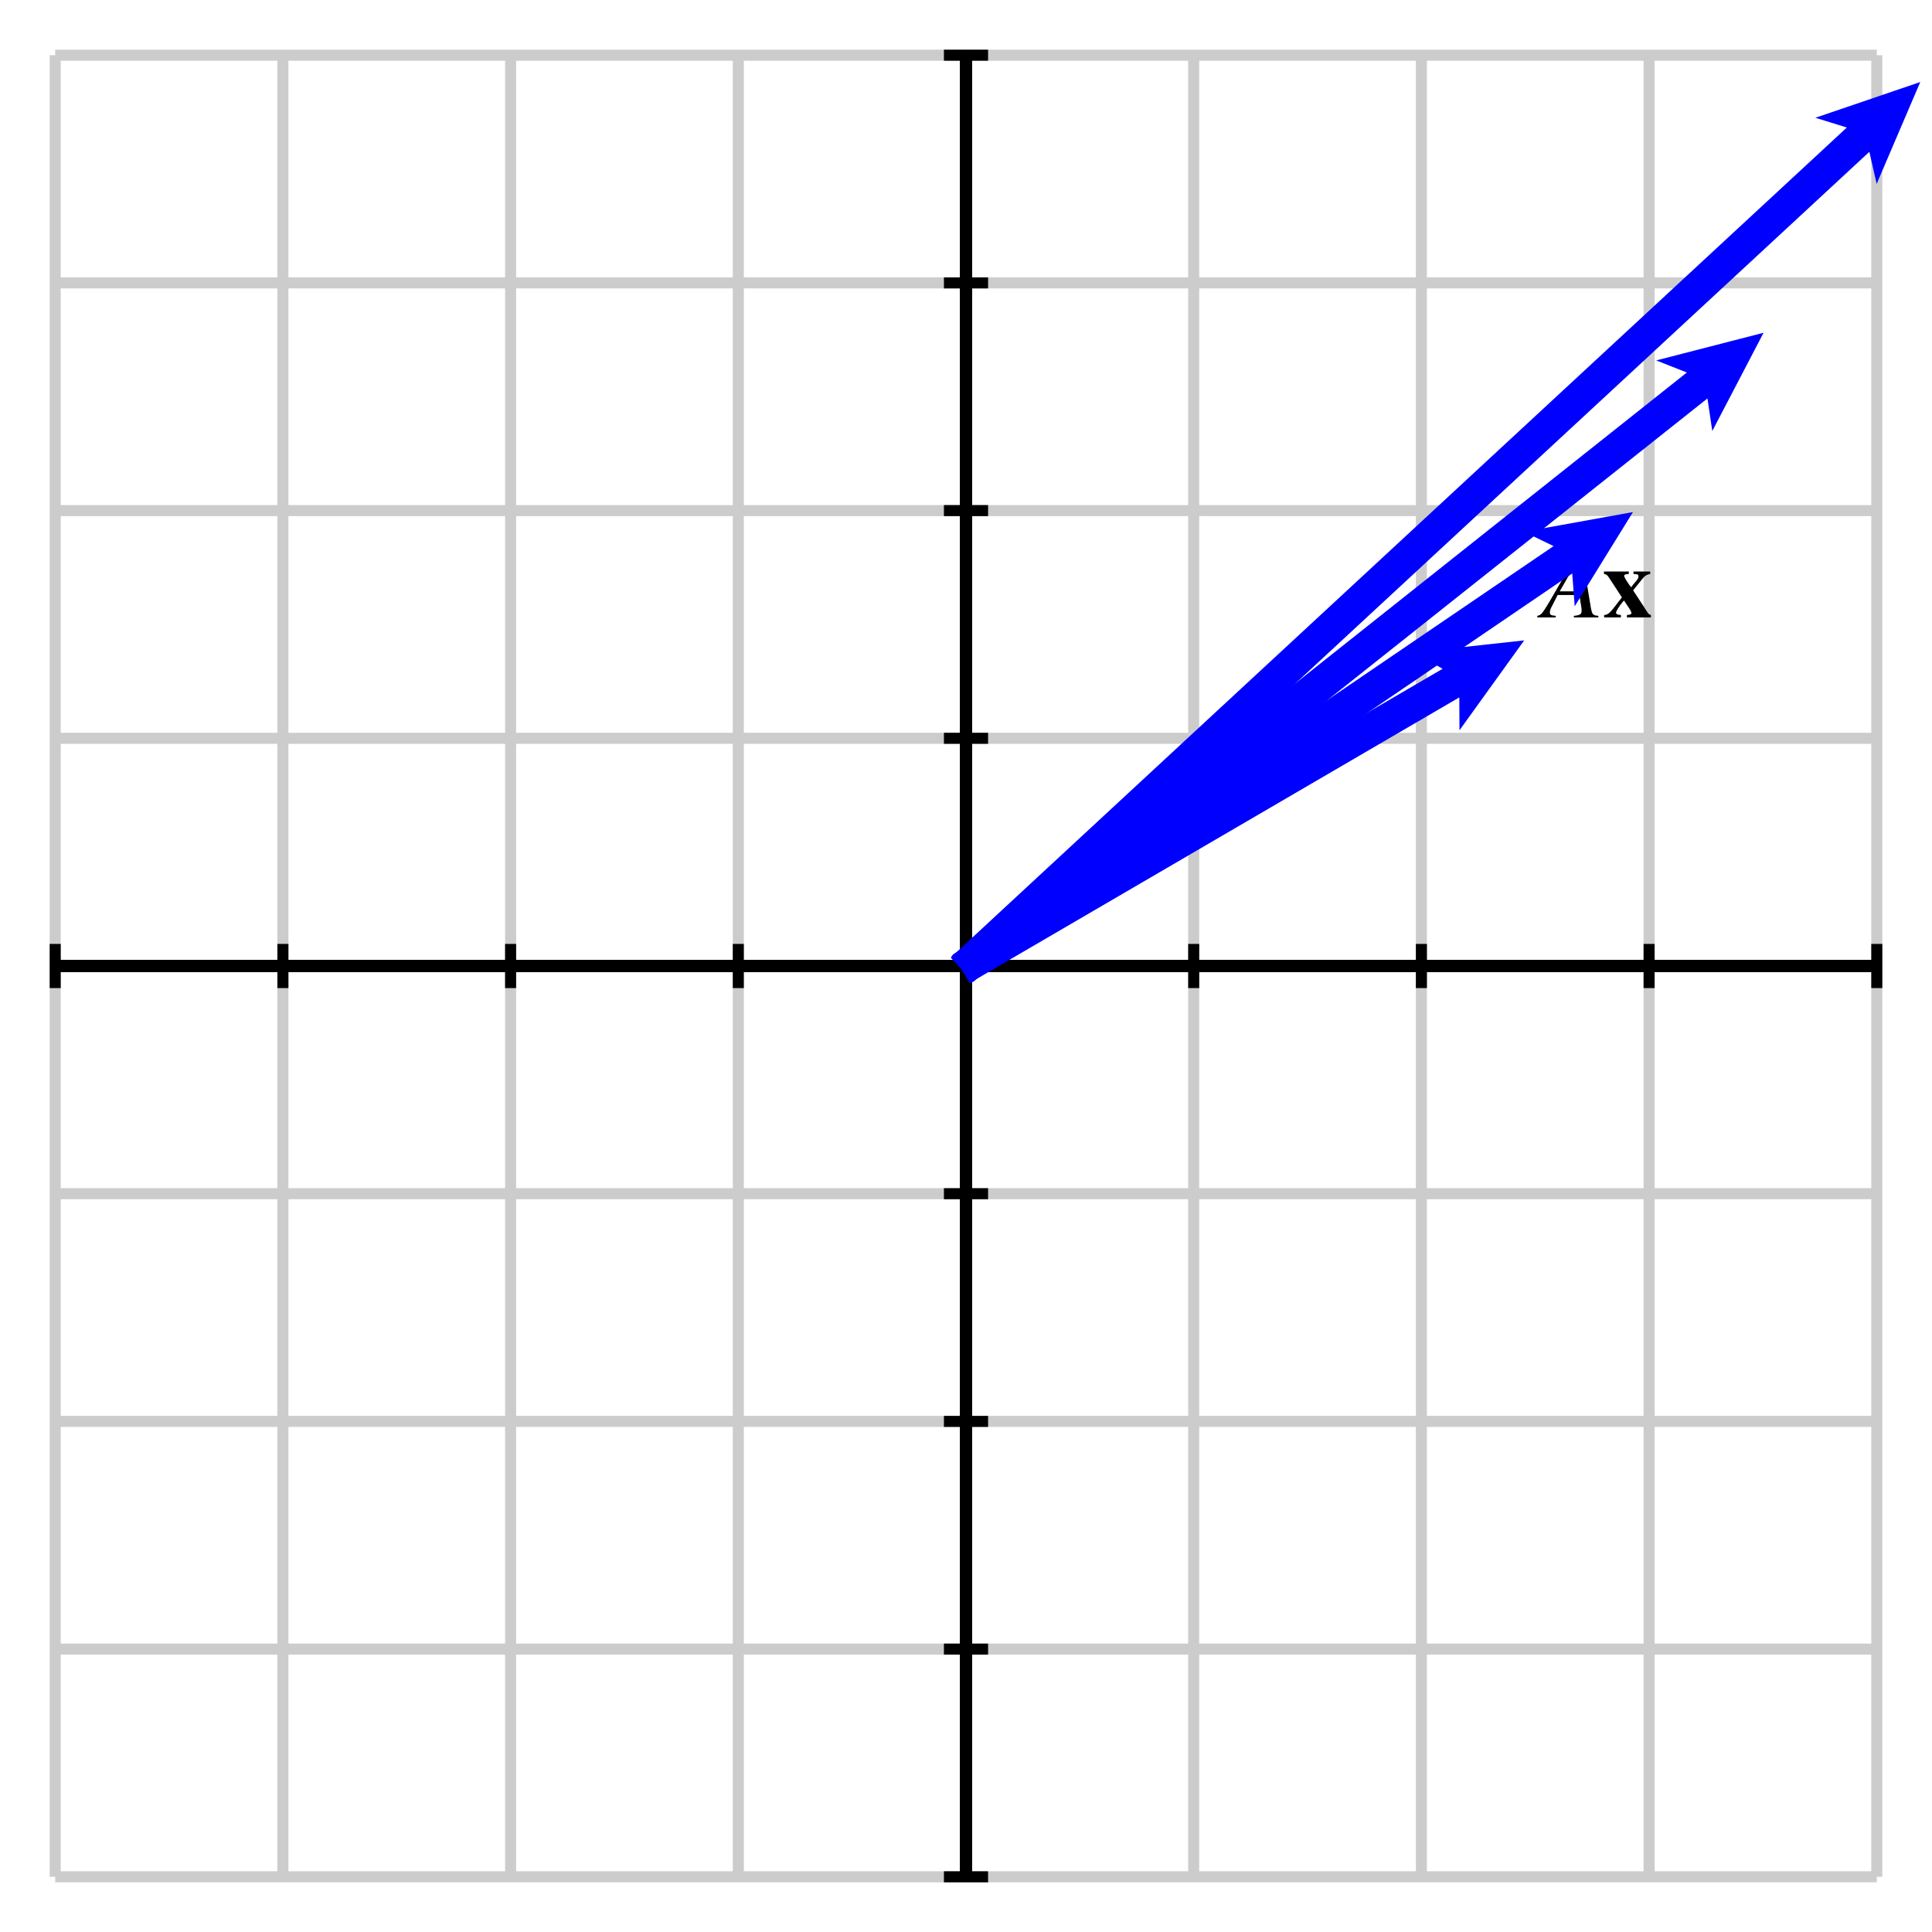
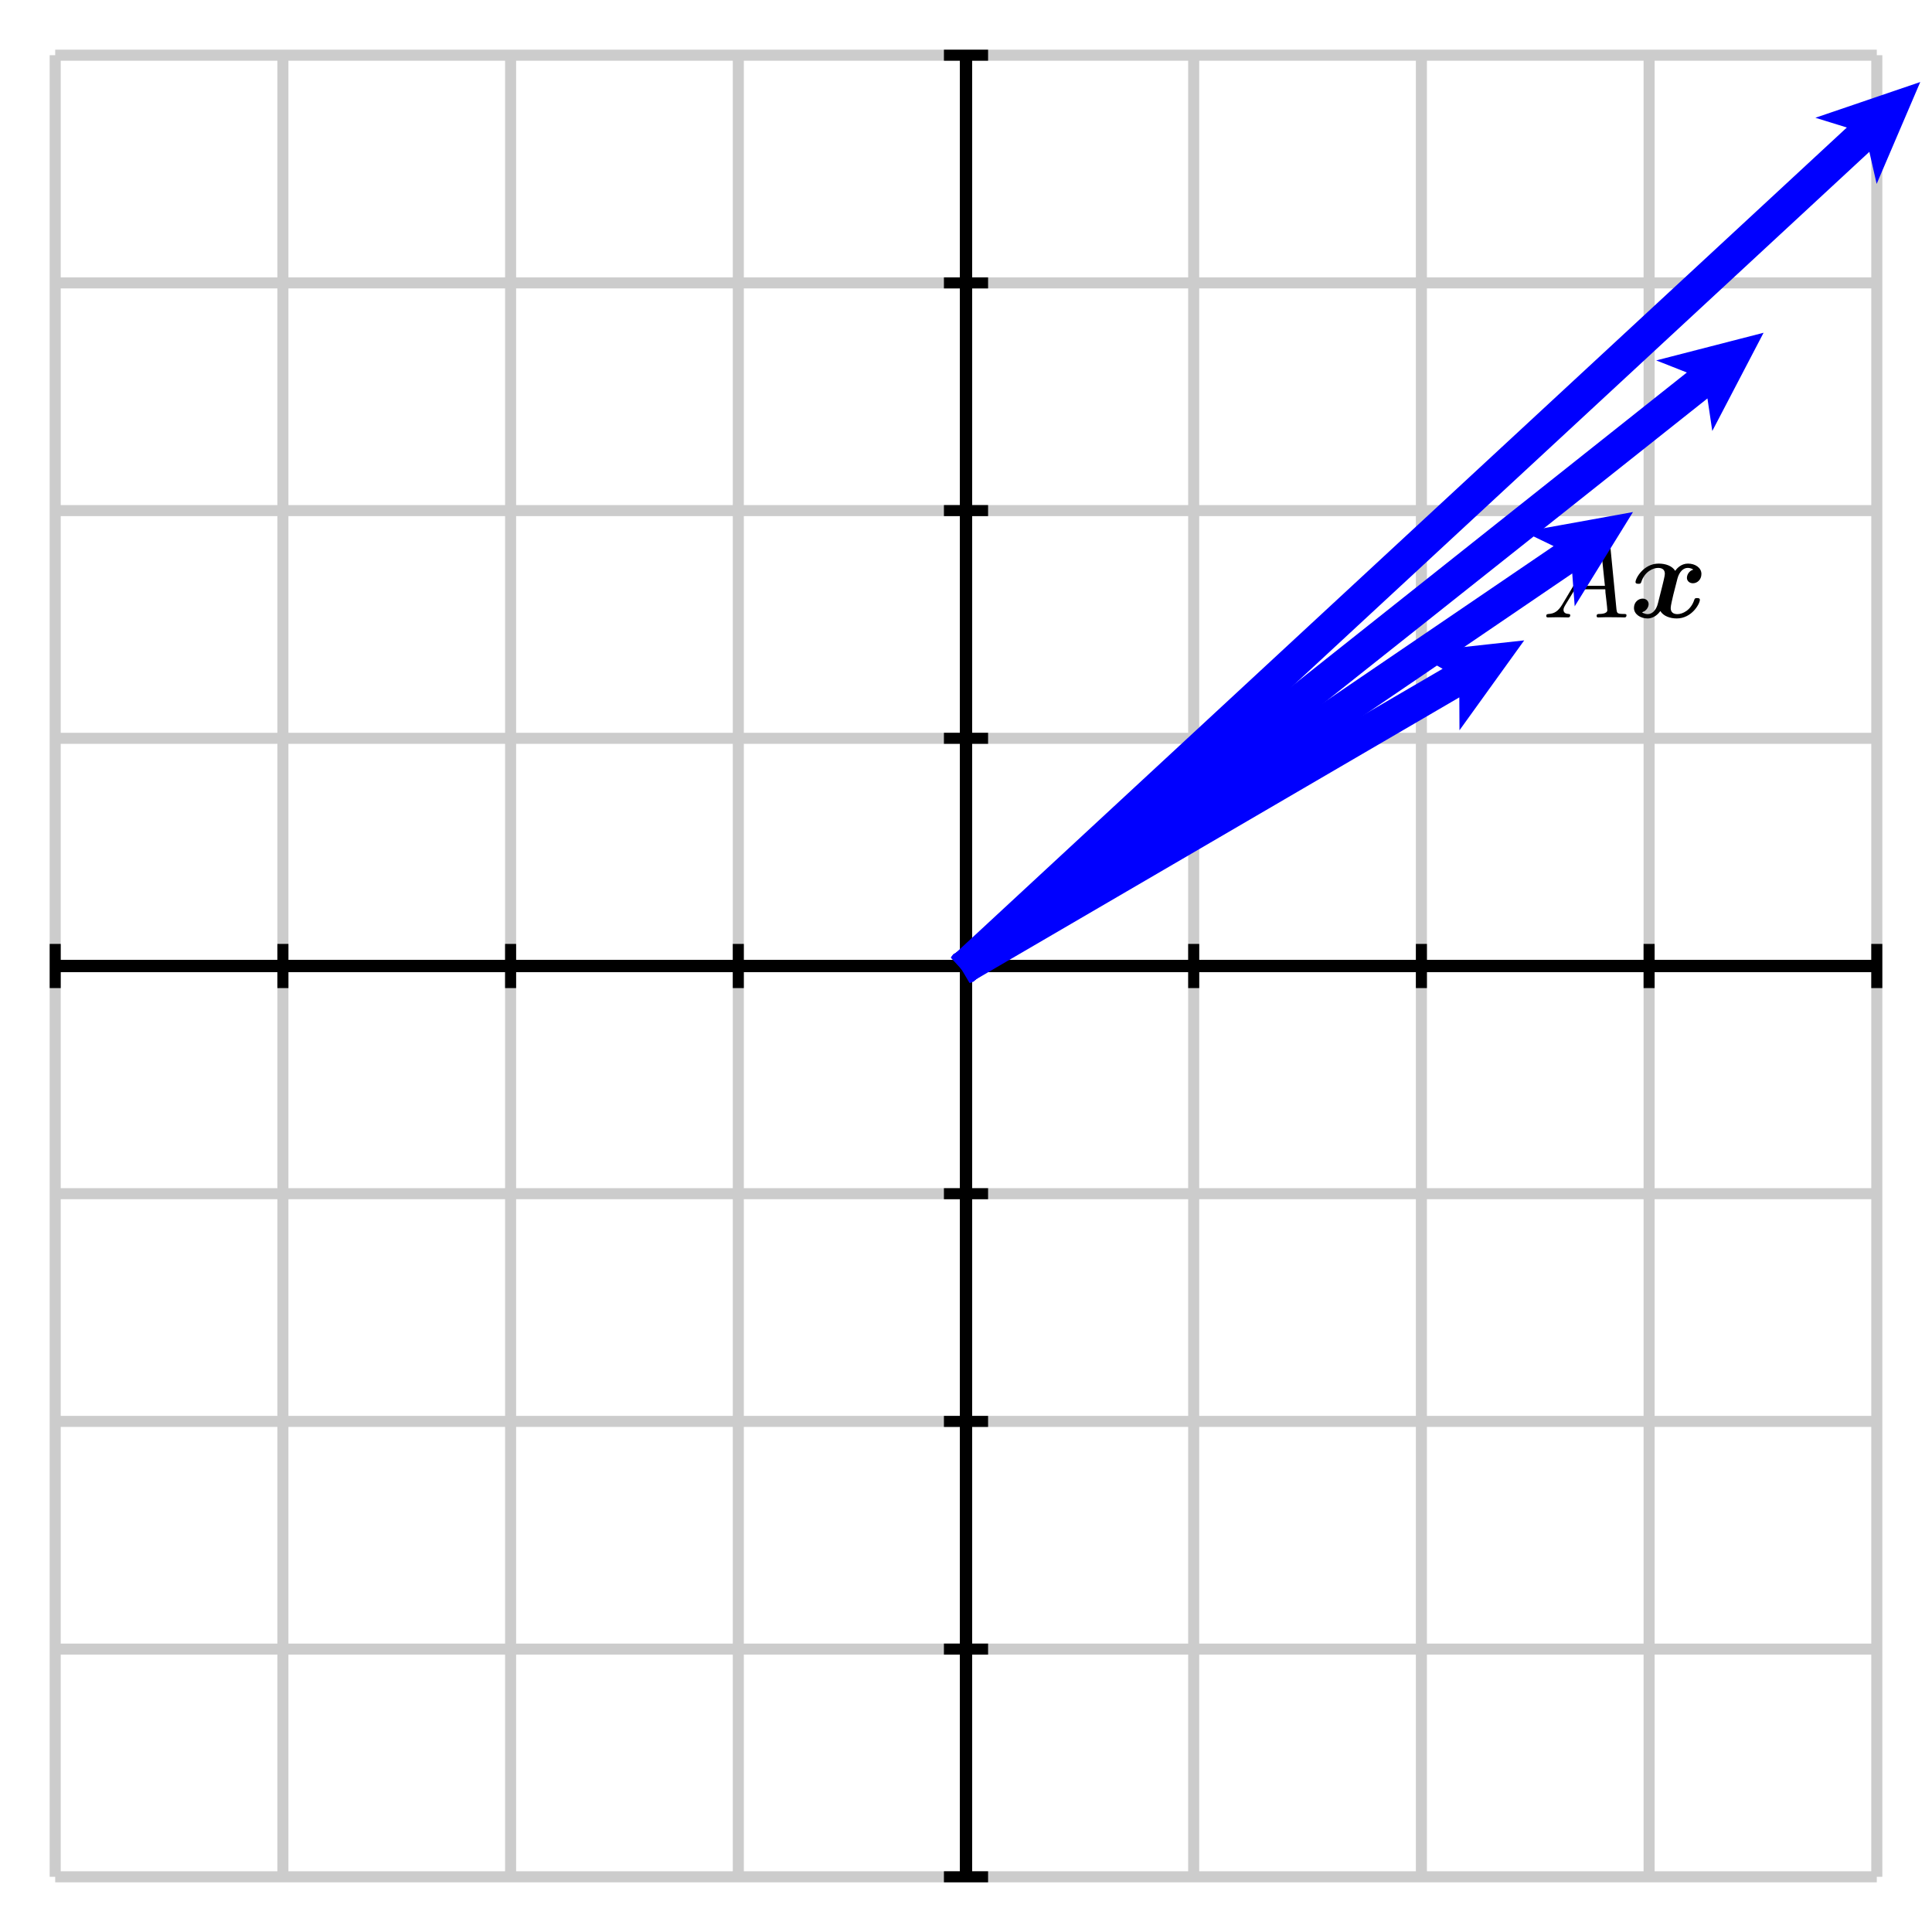
<svg xmlns="http://www.w3.org/2000/svg" xmlns:xlink="http://www.w3.org/1999/xlink" width="175pt" height="175pt" viewBox="0 0 175 175" version="1.1">
  <defs>
    <g>
      <symbol overflow="visible" id="glyph0-0">
        <path style="stroke:none;" d="" />
      </symbol>
      <symbol overflow="visible" id="glyph0-1">
-         <path style="stroke:none;" d="M 5.078 -0.141 C 4.562 -0.188 4.516 -0.266 4.391 -0.922 L 3.547 -6.016 L 3.312 -6.016 L 0.703 -1.516 C -0.016 -0.312 -0.094 -0.219 -0.453 -0.141 L -0.453 0 L 1.219 0 L 1.219 -0.141 C 0.766 -0.188 0.688 -0.234 0.688 -0.453 C 0.688 -0.625 0.719 -0.719 0.875 -1.016 L 1.391 -2.031 L 3.359 -2.031 L 3.547 -0.859 C 3.562 -0.781 3.562 -0.688 3.562 -0.625 C 3.562 -0.281 3.438 -0.203 2.859 -0.141 L 2.859 0 L 5.078 0 Z M 1.578 -2.359 L 2.922 -4.703 L 3.328 -2.359 Z M 1.578 -2.359 " />
+         <path style="stroke:none;" d="M 1.828 -1.203 C 1.453 -0.562 1.094 -0.344 0.578 -0.312 C 0.453 -0.297 0.359 -0.297 0.359 -0.109 C 0.359 -0.047 0.422 0 0.5 0 C 0.688 0 1.172 -0.016 1.375 -0.016 C 1.688 -0.016 2.031 0 2.328 0 C 2.391 0 2.531 0 2.531 -0.203 C 2.531 -0.297 2.438 -0.312 2.375 -0.312 C 2.125 -0.328 1.922 -0.422 1.922 -0.688 C 1.922 -0.828 1.984 -0.953 2.125 -1.188 L 2.953 -2.547 L 5.703 -2.547 C 5.719 -2.453 5.719 -2.359 5.719 -2.266 C 5.75 -1.984 5.891 -0.859 5.891 -0.656 C 5.891 -0.328 5.328 -0.312 5.156 -0.312 C 5.047 -0.312 4.922 -0.312 4.922 -0.125 C 4.922 0 5.016 0 5.078 0 C 5.266 0 5.484 -0.016 5.672 -0.016 L 6.281 -0.016 C 6.938 -0.016 7.422 0 7.422 0 C 7.5 0 7.625 0 7.625 -0.203 C 7.625 -0.312 7.531 -0.312 7.359 -0.312 C 6.766 -0.312 6.766 -0.406 6.719 -0.734 L 6.062 -7.469 C 6.047 -7.688 6 -7.703 5.891 -7.703 C 5.781 -7.703 5.719 -7.688 5.609 -7.531 Z M 3.125 -2.859 L 5.297 -6.484 L 5.672 -2.859 Z M 3.125 -2.859 " />
      </symbol>
      <symbol overflow="visible" id="glyph1-0">
        <path style="stroke:none;" d="" />
      </symbol>
      <symbol overflow="visible" id="glyph1-1">
-         <path style="stroke:none;" d="M 4.359 -0.219 C 4.219 -0.266 4.156 -0.297 4.094 -0.391 L 2.75 -2.453 L 3.656 -3.578 C 3.828 -3.781 4.016 -3.891 4.297 -3.938 L 4.297 -4.156 L 2.781 -4.156 L 2.781 -3.938 C 2.859 -3.922 2.938 -3.922 2.969 -3.922 C 3.172 -3.906 3.234 -3.859 3.234 -3.719 C 3.234 -3.578 3.156 -3.422 2.891 -3.141 C 2.844 -3.094 2.703 -2.922 2.578 -2.734 C 2.516 -2.797 2.484 -2.844 2.453 -2.875 C 2.172 -3.266 1.938 -3.641 1.938 -3.766 C 1.938 -3.875 2.062 -3.922 2.359 -3.938 L 2.359 -4.156 L 0.109 -4.156 L 0.109 -3.938 C 0.344 -3.891 0.391 -3.859 0.578 -3.578 L 1.734 -1.812 C 1.469 -1.469 1.219 -1.172 1.141 -1.047 C 0.641 -0.391 0.453 -0.234 0.125 -0.219 L 0.125 0 L 1.641 0 L 1.641 -0.219 C 1.328 -0.234 1.203 -0.297 1.203 -0.438 C 1.203 -0.562 1.438 -0.938 1.766 -1.359 C 1.797 -1.391 1.859 -1.453 1.922 -1.531 C 2.094 -1.281 2.234 -1.047 2.297 -0.969 C 2.5 -0.672 2.594 -0.5 2.594 -0.391 C 2.594 -0.281 2.469 -0.234 2.188 -0.219 L 2.188 0 L 4.359 0 Z M 4.359 -0.219 " />
+         <path style="stroke:none;" d="M 5.781 -4.328 C 5.391 -4.219 5.203 -3.859 5.203 -3.578 C 5.203 -3.344 5.391 -3.094 5.75 -3.094 C 6.125 -3.094 6.516 -3.406 6.516 -3.938 C 6.516 -4.5 5.953 -4.875 5.297 -4.875 C 4.672 -4.875 4.281 -4.422 4.141 -4.219 C 3.859 -4.672 3.266 -4.875 2.641 -4.875 C 1.281 -4.875 0.547 -3.547 0.547 -3.203 C 0.547 -3.047 0.719 -3.047 0.812 -3.047 C 0.938 -3.047 1.016 -3.047 1.062 -3.188 C 1.375 -4.172 2.156 -4.484 2.594 -4.484 C 3 -4.484 3.203 -4.297 3.203 -3.953 C 3.203 -3.75 3.047 -3.156 2.953 -2.766 L 2.578 -1.281 C 2.422 -0.625 2.031 -0.297 1.656 -0.297 C 1.609 -0.297 1.359 -0.297 1.141 -0.469 C 1.531 -0.578 1.734 -0.938 1.734 -1.203 C 1.734 -1.453 1.547 -1.703 1.188 -1.703 C 0.812 -1.703 0.406 -1.391 0.406 -0.859 C 0.406 -0.297 0.984 0.094 1.641 0.094 C 2.25 0.094 2.656 -0.375 2.797 -0.578 C 3.062 -0.125 3.672 0.094 4.281 0.094 C 5.641 0.094 6.375 -1.234 6.375 -1.594 C 6.375 -1.75 6.219 -1.75 6.125 -1.75 C 6 -1.75 5.922 -1.75 5.875 -1.609 C 5.562 -0.625 4.781 -0.297 4.344 -0.297 C 3.938 -0.297 3.734 -0.5 3.734 -0.844 C 3.734 -1.062 3.875 -1.641 3.969 -2.047 C 4.047 -2.328 4.297 -3.344 4.344 -3.516 C 4.516 -4.156 4.891 -4.484 5.266 -4.484 C 5.328 -4.484 5.578 -4.484 5.781 -4.328 Z M 5.781 -4.328 " />
      </symbol>
    </g>
  </defs>
  <g id="surface1">
    <path style="fill:none;stroke-width:10;stroke-linecap:butt;stroke-linejoin:miter;stroke:rgb(80.077%,80.077%,80.077%);stroke-opacity:1;stroke-miterlimit:10;" d="M 50 50 L 50 1700 M 256.25 50 L 256.25 1700 M 462.5 50 L 462.5 1700 M 668.75 50 L 668.75 1700 M 875 50 L 875 1700 M 1081.25 50 L 1081.25 1700 M 1287.5 50 L 1287.5 1700 M 1493.75 50 L 1493.75 1700 M 1700 50 L 1700 1700 M 50 50 L 1700 50 M 50 256.25 L 1700 256.25 M 50 462.5 L 1700 462.5 M 50 668.75 L 1700 668.75 M 50 875 L 1700 875 M 50 1081.25 L 1700 1081.25 M 50 1287.5 L 1700 1287.5 M 50 1493.75 L 1700 1493.75 M 50 1700 L 1700 1700 " transform="matrix(0.1,0,0,-0.1,0,175)" />
    <path style="fill:none;stroke-width:10;stroke-linecap:butt;stroke-linejoin:miter;stroke:rgb(0%,0%,0%);stroke-opacity:1;stroke-miterlimit:10;" d="M 50 875 L 1700 875 M 875 50 L 875 1700 " transform="matrix(0.1,0,0,-0.1,0,175)" />
    <path style="fill:none;stroke-width:10;stroke-linecap:butt;stroke-linejoin:miter;stroke:rgb(0%,0%,0%);stroke-opacity:1;stroke-miterlimit:10;" d="M 50 875 L 1700 875 M 875 50 L 875 1700 M 50 855 L 50 895 " transform="matrix(0.1,0,0,-0.1,0,175)" />
    <path style="fill:none;stroke-width:10;stroke-linecap:butt;stroke-linejoin:miter;stroke:rgb(0%,0%,0%);stroke-opacity:1;stroke-miterlimit:10;" d="M 50 875 L 1700 875 M 875 50 L 875 1700 M 256.25 855 L 256.25 895 " transform="matrix(0.1,0,0,-0.1,0,175)" />
    <path style="fill:none;stroke-width:10;stroke-linecap:butt;stroke-linejoin:miter;stroke:rgb(0%,0%,0%);stroke-opacity:1;stroke-miterlimit:10;" d="M 50 875 L 1700 875 M 875 50 L 875 1700 M 462.5 855 L 462.5 895 " transform="matrix(0.1,0,0,-0.1,0,175)" />
    <path style="fill:none;stroke-width:10;stroke-linecap:butt;stroke-linejoin:miter;stroke:rgb(0%,0%,0%);stroke-opacity:1;stroke-miterlimit:10;" d="M 50 875 L 1700 875 M 875 50 L 875 1700 M 668.75 855 L 668.75 895 " transform="matrix(0.1,0,0,-0.1,0,175)" />
    <path style="fill:none;stroke-width:10;stroke-linecap:butt;stroke-linejoin:miter;stroke:rgb(0%,0%,0%);stroke-opacity:1;stroke-miterlimit:10;" d="M 50 875 L 1700 875 M 875 50 L 875 1700 M 875 855 L 875 895 " transform="matrix(0.1,0,0,-0.1,0,175)" />
    <path style="fill:none;stroke-width:10;stroke-linecap:butt;stroke-linejoin:miter;stroke:rgb(0%,0%,0%);stroke-opacity:1;stroke-miterlimit:10;" d="M 50 875 L 1700 875 M 875 50 L 875 1700 M 1081.25 855 L 1081.25 895 " transform="matrix(0.1,0,0,-0.1,0,175)" />
    <path style="fill:none;stroke-width:10;stroke-linecap:butt;stroke-linejoin:miter;stroke:rgb(0%,0%,0%);stroke-opacity:1;stroke-miterlimit:10;" d="M 50 875 L 1700 875 M 875 50 L 875 1700 M 1287.5 855 L 1287.5 895 " transform="matrix(0.1,0,0,-0.1,0,175)" />
    <path style="fill:none;stroke-width:10;stroke-linecap:butt;stroke-linejoin:miter;stroke:rgb(0%,0%,0%);stroke-opacity:1;stroke-miterlimit:10;" d="M 50 875 L 1700 875 M 875 50 L 875 1700 M 1493.75 855 L 1493.75 895 " transform="matrix(0.1,0,0,-0.1,0,175)" />
    <path style="fill:none;stroke-width:10;stroke-linecap:butt;stroke-linejoin:miter;stroke:rgb(0%,0%,0%);stroke-opacity:1;stroke-miterlimit:10;" d="M 50 875 L 1700 875 M 875 50 L 875 1700 M 1700 855 L 1700 895 " transform="matrix(0.1,0,0,-0.1,0,175)" />
    <path style="fill:none;stroke-width:10;stroke-linecap:butt;stroke-linejoin:miter;stroke:rgb(0%,0%,0%);stroke-opacity:1;stroke-miterlimit:10;" d="M 50 875 L 1700 875 M 875 50 L 875 1700 M 855 50 L 895 50 " transform="matrix(0.1,0,0,-0.1,0,175)" />
    <path style="fill:none;stroke-width:10;stroke-linecap:butt;stroke-linejoin:miter;stroke:rgb(0%,0%,0%);stroke-opacity:1;stroke-miterlimit:10;" d="M 50 875 L 1700 875 M 875 50 L 875 1700 M 855 256.25 L 895 256.25 " transform="matrix(0.1,0,0,-0.1,0,175)" />
    <path style="fill:none;stroke-width:10;stroke-linecap:butt;stroke-linejoin:miter;stroke:rgb(0%,0%,0%);stroke-opacity:1;stroke-miterlimit:10;" d="M 50 875 L 1700 875 M 875 50 L 875 1700 M 855 462.5 L 895 462.5 " transform="matrix(0.1,0,0,-0.1,0,175)" />
    <path style="fill:none;stroke-width:10;stroke-linecap:butt;stroke-linejoin:miter;stroke:rgb(0%,0%,0%);stroke-opacity:1;stroke-miterlimit:10;" d="M 50 875 L 1700 875 M 875 50 L 875 1700 M 855 668.75 L 895 668.75 " transform="matrix(0.1,0,0,-0.1,0,175)" />
    <path style="fill:none;stroke-width:10;stroke-linecap:butt;stroke-linejoin:miter;stroke:rgb(0%,0%,0%);stroke-opacity:1;stroke-miterlimit:10;" d="M 50 875 L 1700 875 M 875 50 L 875 1700 M 855 875 L 895 875 " transform="matrix(0.1,0,0,-0.1,0,175)" />
    <path style="fill:none;stroke-width:10;stroke-linecap:butt;stroke-linejoin:miter;stroke:rgb(0%,0%,0%);stroke-opacity:1;stroke-miterlimit:10;" d="M 50 875 L 1700 875 M 875 50 L 875 1700 M 855 1081.25 L 895 1081.25 " transform="matrix(0.1,0,0,-0.1,0,175)" />
    <path style="fill:none;stroke-width:10;stroke-linecap:butt;stroke-linejoin:miter;stroke:rgb(0%,0%,0%);stroke-opacity:1;stroke-miterlimit:10;" d="M 50 875 L 1700 875 M 875 50 L 875 1700 M 855 1287.5 L 895 1287.5 " transform="matrix(0.1,0,0,-0.1,0,175)" />
    <path style="fill:none;stroke-width:10;stroke-linecap:butt;stroke-linejoin:miter;stroke:rgb(0%,0%,0%);stroke-opacity:1;stroke-miterlimit:10;" d="M 50 875 L 1700 875 M 875 50 L 875 1700 M 855 1493.75 L 895 1493.75 " transform="matrix(0.1,0,0,-0.1,0,175)" />
    <path style="fill:none;stroke-width:10;stroke-linecap:butt;stroke-linejoin:miter;stroke:rgb(0%,0%,0%);stroke-opacity:1;stroke-miterlimit:10;" d="M 50 875 L 1700 875 M 875 50 L 875 1700 M 855 1700 L 895 1700 " transform="matrix(0.1,0,0,-0.1,0,175)" />
    <path style=" stroke:none;fill-rule:nonzero;fill:rgb(0%,0%,100%);fill-opacity:1;" d="M 88.004 88.363 L 132.68 62.301 L 132.691 64.609 L 137 58.625 L 129.668 59.43 L 131.672 60.574 L 86.996 86.637 L 88.004 88.363 " />
    <path style="fill:none;stroke-width:10;stroke-linecap:butt;stroke-linejoin:miter;stroke:rgb(0%,0%,100%);stroke-opacity:1;stroke-miterlimit:10;" d="M 880.039 866.367 L 1326.797 1126.992 L 1326.914 1103.906 L 1370 1163.75 L 1296.68 1155.703 L 1316.719 1144.258 L 869.961 883.633 Z M 880.039 866.367 " transform="matrix(0.1,0,0,-0.1,0,175)" />
    <g style="fill:rgb(0%,0%,0%);fill-opacity:1;">
      <use xlink:href="#glyph0-1" x="139.7" y="55.925" />
    </g>
    <g style="fill:rgb(0%,0%,0%);fill-opacity:1;">
-       <use xlink:href="#glyph1-1" x="145.179" y="55.925" />
+       <use xlink:href="#glyph1-1" x="147.598" y="55.925" />
    </g>
    <path style=" stroke:none;fill-rule:nonzero;fill:rgb(0%,0%,100%);fill-opacity:1;" d="M 88.062 88.328 L 142.848 51.043 L 143.02 53.348 L 146.898 47.074 L 139.641 48.387 L 141.723 49.391 L 86.938 86.672 L 88.062 88.328 " />
    <path style="fill:none;stroke-width:10;stroke-linecap:butt;stroke-linejoin:miter;stroke:rgb(0%,0%,100%);stroke-opacity:1;stroke-miterlimit:10;" d="M 880.625 866.719 L 1428.477 1239.57 L 1430.195 1216.523 L 1468.984 1279.258 L 1396.406 1266.133 L 1417.227 1256.094 L 869.375 883.281 Z M 880.625 866.719 " transform="matrix(0.1,0,0,-0.1,0,175)" />
    <path style=" stroke:none;fill-rule:nonzero;fill:rgb(0%,0%,100%);fill-opacity:1;" d="M 88.121 88.281 L 155.027 35.16 L 155.367 37.445 L 158.781 30.906 L 151.637 32.746 L 153.785 33.594 L 86.879 86.719 L 88.121 88.281 " />
    <path style="fill:none;stroke-width:10;stroke-linecap:butt;stroke-linejoin:miter;stroke:rgb(0%,0%,100%);stroke-opacity:1;stroke-miterlimit:10;" d="M 881.211 867.188 L 1550.273 1398.398 L 1553.672 1375.547 L 1587.812 1440.938 L 1516.367 1422.539 L 1537.852 1414.062 L 868.789 882.812 Z M 881.211 867.188 " transform="matrix(0.1,0,0,-0.1,0,175)" />
    <path style=" stroke:none;fill-rule:nonzero;fill:rgb(0%,0%,100%);fill-opacity:1;" d="M 88.18 88.234 L 169.621 12.797 L 170.133 15.047 L 173.035 8.266 L 166.055 10.645 L 168.262 11.328 L 86.82 86.766 L 88.18 88.234 " />
    <path style="fill:none;stroke-width:10;stroke-linecap:butt;stroke-linejoin:miter;stroke:rgb(0%,0%,100%);stroke-opacity:1;stroke-miterlimit:10;" d="M 881.797 867.656 L 1696.211 1622.031 L 1701.328 1599.531 L 1730.352 1667.344 L 1660.547 1643.555 L 1682.617 1636.719 L 868.203 882.344 Z M 881.797 867.656 " transform="matrix(0.1,0,0,-0.1,0,175)" />
  </g>
</svg>
